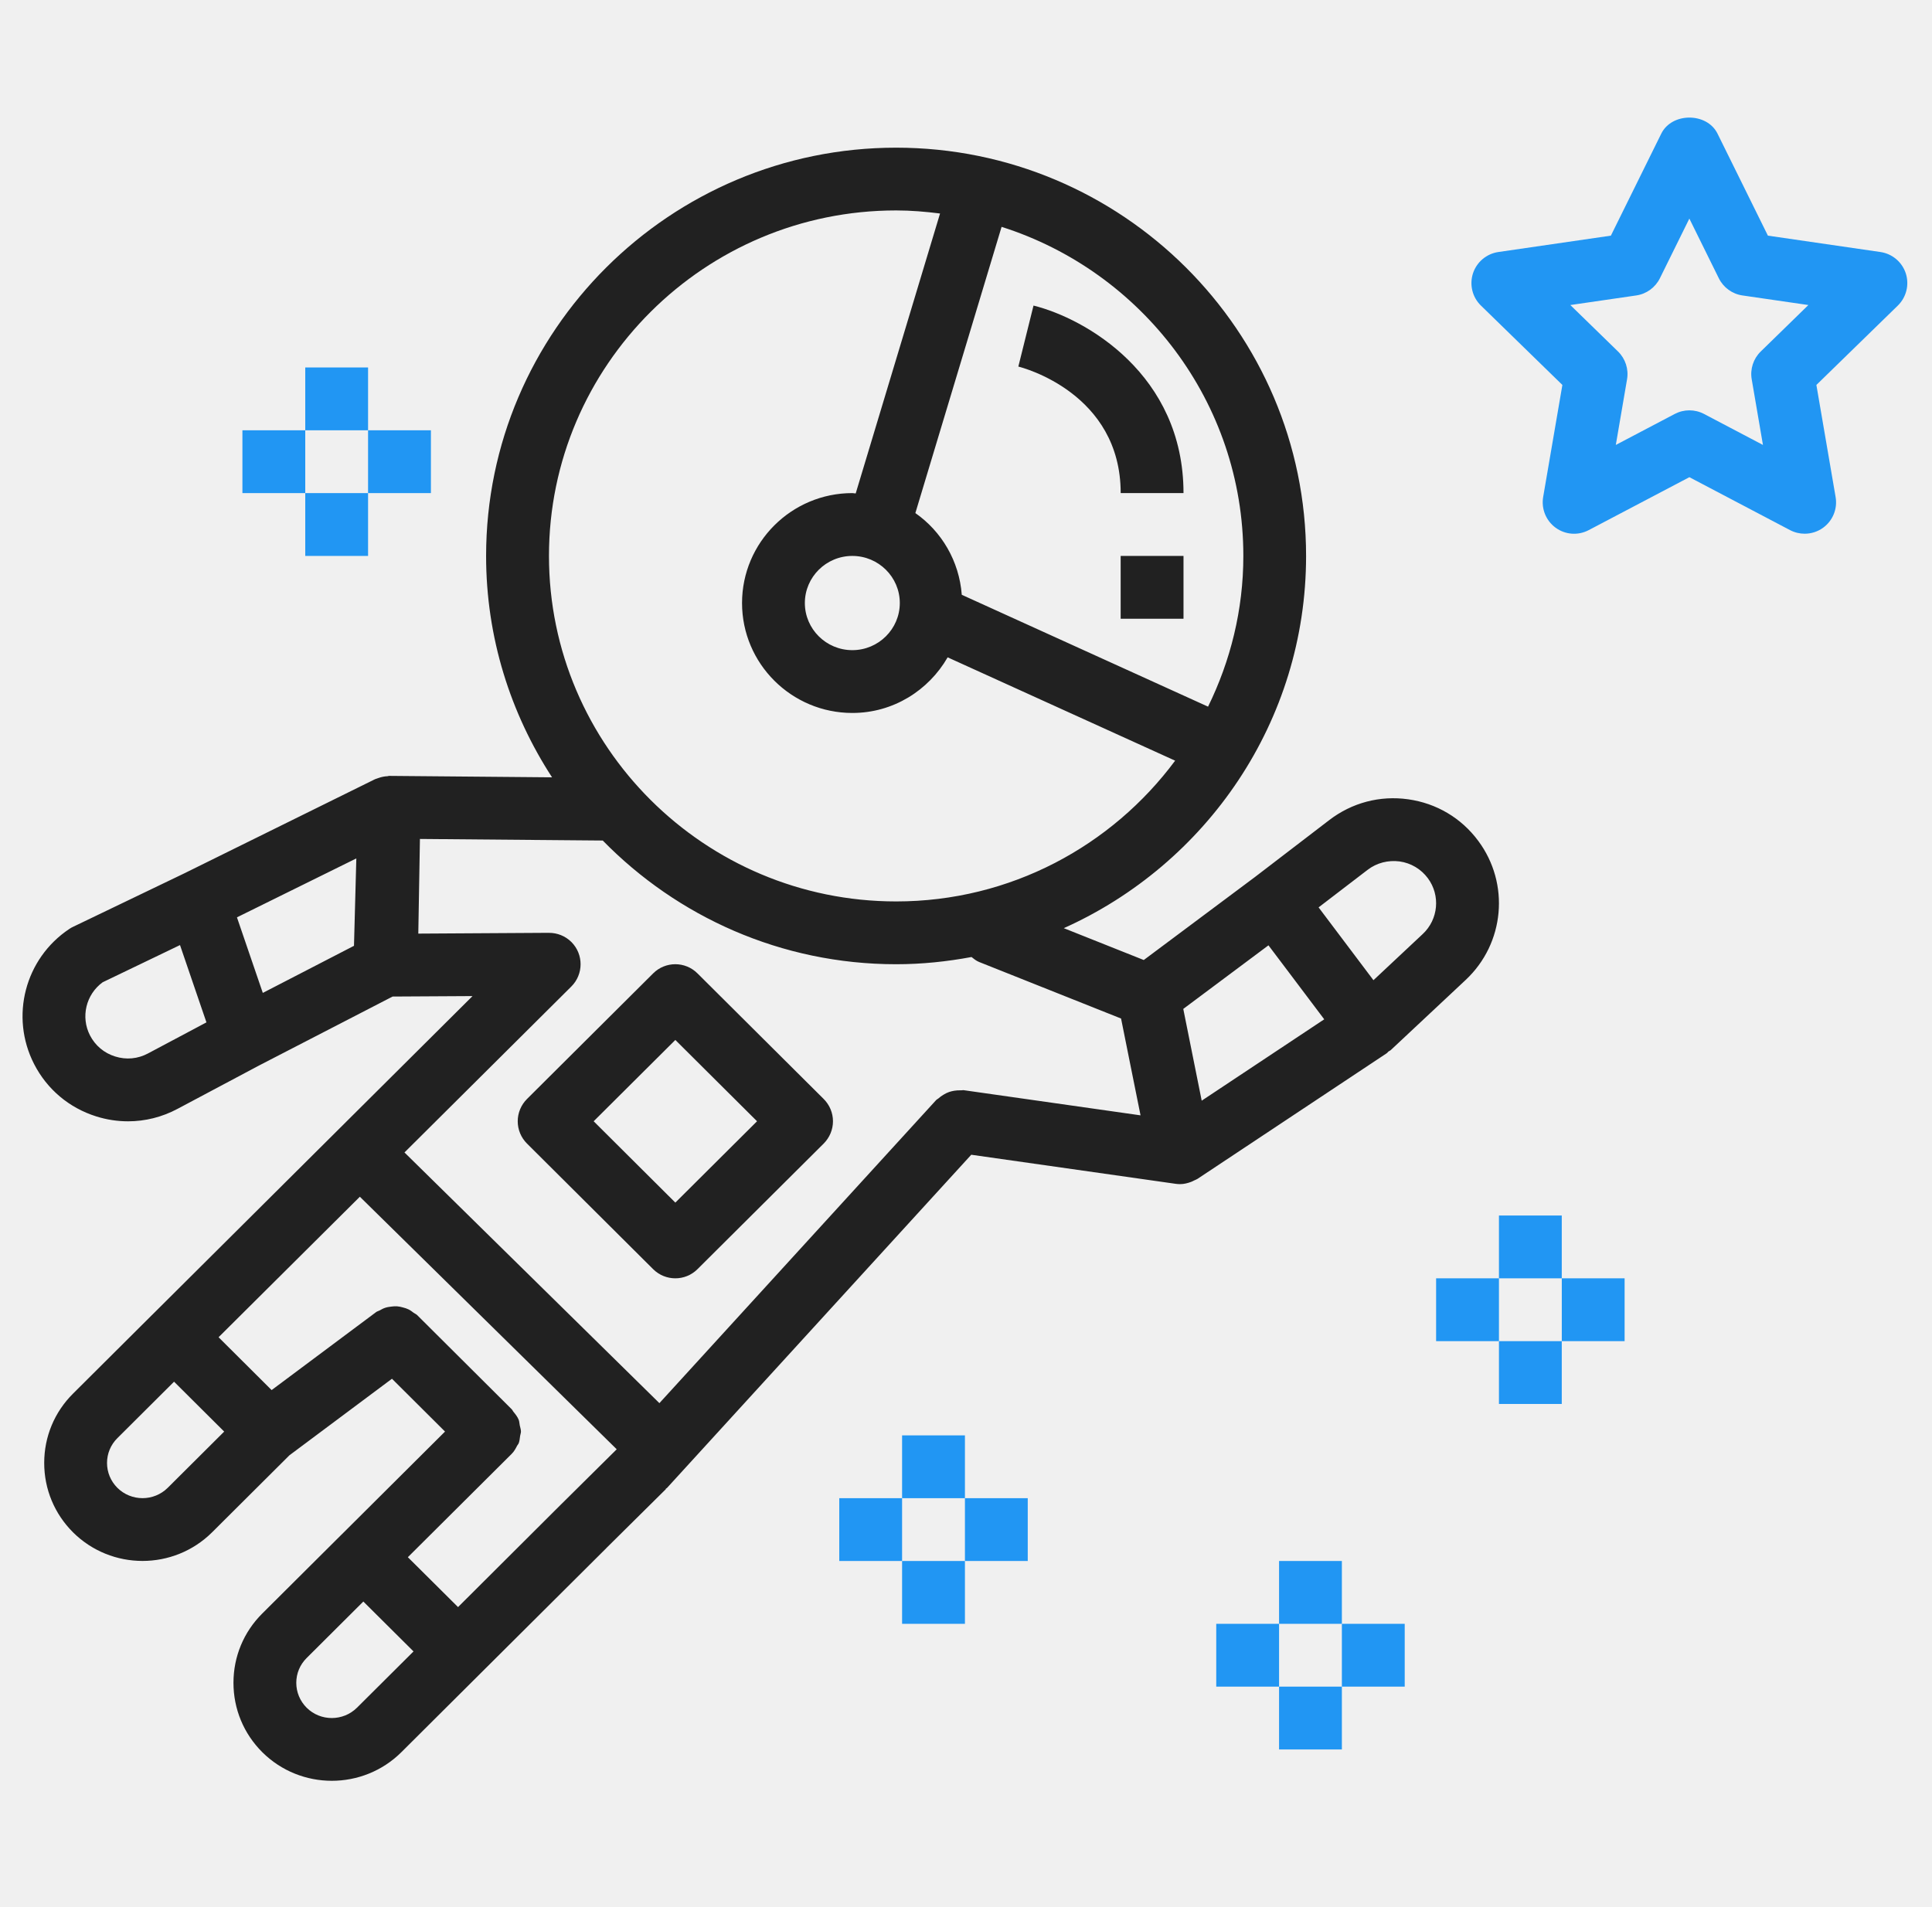
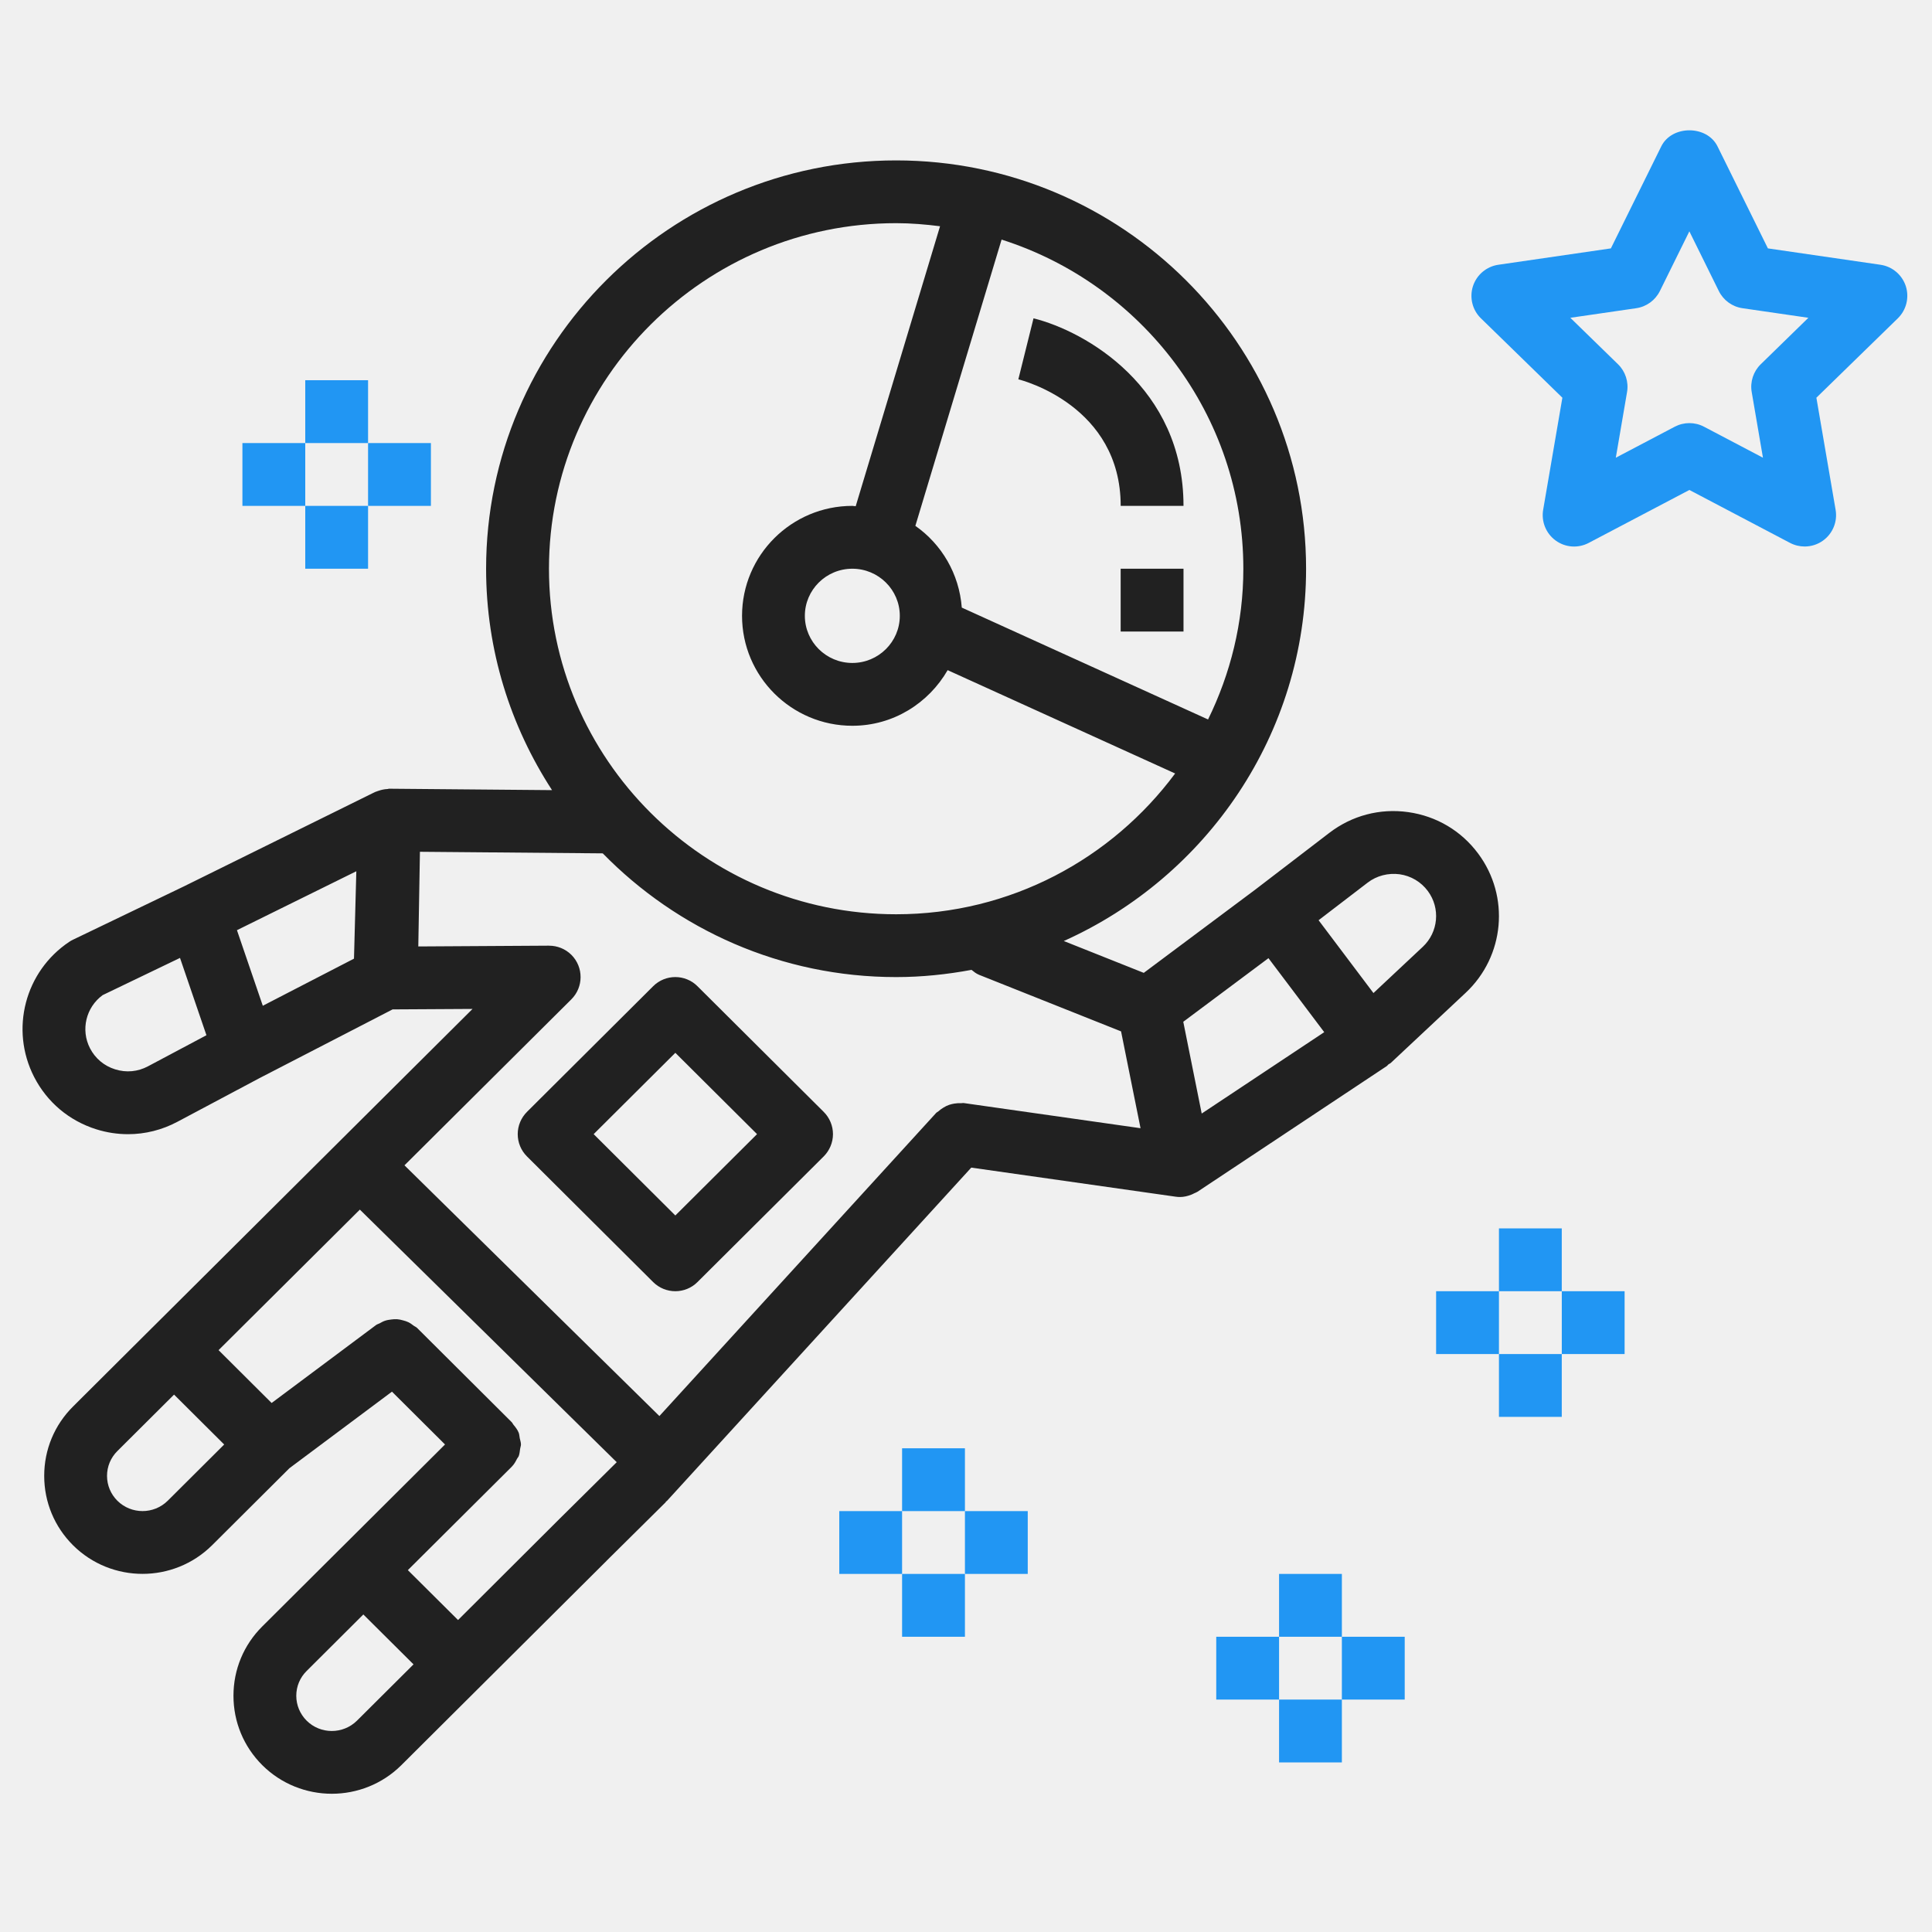
- <svg xmlns="http://www.w3.org/2000/svg" width="76" height="75" viewBox="0 0 76 75" fill="none">
+ <svg xmlns="http://www.w3.org/2000/svg" width="70" height="70" viewBox="0 0 76 75" fill="none">
  <g clip-path="url(#clip0)">
    <path d="M74.969 10.755C74.823 10.309 74.437 9.983 73.972 9.915L69.545 9.271L67.564 5.26C67.149 4.415 65.764 4.415 65.349 5.26L63.368 9.271L58.941 9.915C58.476 9.983 58.09 10.308 57.943 10.755C57.799 11.203 57.918 11.694 58.256 12.022L61.46 15.145L60.704 19.554C60.625 20.017 60.815 20.485 61.194 20.762C61.579 21.042 62.08 21.076 62.497 20.856L66.456 18.774L70.415 20.856C70.596 20.951 70.795 20.998 70.991 20.998C71.247 20.998 71.503 20.919 71.718 20.762C72.098 20.485 72.289 20.017 72.208 19.553L71.452 15.145L74.656 12.022C74.992 11.693 75.113 11.203 74.969 10.755ZM69.262 13.83C68.972 14.113 68.838 14.523 68.908 14.923L69.35 17.505L67.032 16.286C66.852 16.191 66.654 16.144 66.456 16.144C66.258 16.144 66.062 16.191 65.88 16.286L63.562 17.505L64.004 14.923C64.073 14.523 63.94 14.114 63.65 13.83L61.773 12.001L64.365 11.624C64.768 11.566 65.115 11.312 65.296 10.948L66.455 8.6L67.614 10.948C67.794 11.312 68.141 11.566 68.544 11.624L71.137 12.001L69.262 13.83Z" fill="#2196F3" />
    <path d="M61.436 47.822H58.965V50.293H61.436V47.822Z" fill="#2196F3" />
    <path d="M61.436 52.765H58.965V55.236H61.436V52.765Z" fill="#2196F3" />
    <path d="M63.908 50.293H61.437V52.765H63.908V50.293Z" fill="#2196F3" />
    <path d="M58.965 50.293H56.493V52.765H58.965V50.293Z" fill="#2196F3" />
    <path d="M52.786 61.414H50.315V63.886H52.786V61.414Z" fill="#2196F3" />
    <path d="M52.786 66.357H50.315V68.829H52.786V66.357Z" fill="#2196F3" />
    <path d="M55.258 63.886H52.786V66.357H55.258V63.886Z" fill="#2196F3" />
    <path d="M50.315 63.886H47.844V66.357H50.315V63.886Z" fill="#2196F3" />
    <path d="M37.958 56.472H35.486V58.943H37.958V56.472Z" fill="#2196F3" />
    <path d="M37.958 61.414H35.486V63.886H37.958V61.414Z" fill="#2196F3" />
    <path d="M40.429 58.943H37.958V61.414H40.429V58.943Z" fill="#2196F3" />
    <path d="M35.486 58.943H33.015V61.414H35.486V58.943Z" fill="#2196F3" />
    <path d="M14.479 14.457H12.008V16.929H14.479V14.457Z" fill="#2196F3" />
    <path d="M14.479 19.4H12.008V21.872H14.479V19.4Z" fill="#2196F3" />
    <path d="M16.951 16.929H14.479V19.4H16.951V16.929Z" fill="#2196F3" />
    <path d="M12.008 16.929H9.536V19.4H12.008V16.929Z" fill="#2196F3" />
    <path d="M58.149 33.08C57.483 32.181 56.505 31.603 55.396 31.447C54.281 31.289 53.181 31.582 52.292 32.263L49.391 34.486L49.39 34.487L44.993 37.77L41.847 36.517C47.457 34 51.378 28.389 51.378 21.874C51.378 13.017 44.143 5.81 35.25 5.81C26.357 5.81 19.122 13.017 19.122 21.874C19.122 25.084 20.082 28.07 21.716 30.582L15.313 30.526C15.309 30.526 15.306 30.526 15.302 30.526C15.282 30.526 15.266 30.536 15.248 30.538C15.125 30.543 15.005 30.567 14.888 30.609C14.858 30.62 14.827 30.627 14.799 30.64C14.784 30.646 14.769 30.648 14.755 30.655L7.264 34.353C7.262 34.353 7.261 34.353 7.261 34.355L2.874 36.464C2.826 36.485 2.777 36.514 2.729 36.546C0.98 37.71 0.384 39.996 1.342 41.864C1.852 42.858 2.721 43.589 3.789 43.924C4.2 44.053 4.62 44.116 5.038 44.116C5.709 44.116 6.374 43.951 6.983 43.626L10.198 41.916L15.444 39.207L18.588 39.189L5.98 51.736C5.979 51.738 5.977 51.738 5.976 51.739L2.874 54.828C2.141 55.557 1.739 56.525 1.739 57.557C1.739 58.587 2.141 59.557 2.874 60.288C3.627 61.036 4.617 61.412 5.606 61.412C6.597 61.412 7.586 61.036 8.341 60.288L11.386 57.255L15.419 54.244L17.506 56.322L13.425 60.386C13.424 60.388 13.422 60.388 13.421 60.389L10.319 63.478C9.586 64.207 9.184 65.175 9.184 66.207C9.184 67.237 9.586 68.207 10.319 68.938C11.072 69.686 12.063 70.062 13.053 70.062C14.042 70.062 15.034 69.686 15.787 68.938L18.89 65.848L23.854 60.906C23.855 60.904 23.855 60.903 23.856 60.902L26.196 58.585L26.187 58.576C26.202 58.561 26.223 58.556 26.238 58.54L38.207 45.431L46.249 46.575C46.307 46.584 46.365 46.587 46.423 46.587C46.572 46.587 46.717 46.551 46.857 46.498C46.898 46.483 46.933 46.464 46.972 46.444C47.016 46.422 47.063 46.409 47.105 46.381L54.55 41.438C54.578 41.42 54.592 41.39 54.618 41.37C54.648 41.347 54.685 41.337 54.712 41.311L57.658 38.552C59.191 37.115 59.402 34.763 58.149 33.08ZM5.823 41.445C5.421 41.66 4.965 41.703 4.529 41.565C4.096 41.431 3.746 41.135 3.54 40.736C3.167 40.009 3.383 39.125 4.037 38.646L7.081 37.182L7.813 39.324L8.121 40.223L5.823 41.445ZM13.925 37.211L10.338 39.064L9.746 37.334L9.321 36.091L14.017 33.773L13.925 37.211ZM48.91 21.872C48.91 24 48.402 26.006 47.522 27.802L37.834 23.401C37.732 22.073 37.043 20.91 36.008 20.186L39.4 8.925C44.908 10.677 48.91 15.817 48.91 21.872ZM21.595 21.872C21.595 14.377 27.722 8.279 35.252 8.279C35.838 8.279 36.411 8.328 36.979 8.4L33.661 19.414C33.616 19.413 33.574 19.4 33.529 19.4C31.136 19.4 29.19 21.34 29.19 23.725C29.19 26.11 31.136 28.05 33.529 28.05C35.138 28.05 36.528 27.162 37.278 25.862L46.227 29.927C43.737 33.279 39.752 35.465 35.252 35.465C27.722 35.465 21.595 29.366 21.595 21.872ZM35.396 23.725C35.396 24.747 34.558 25.579 33.529 25.579C32.499 25.579 31.661 24.747 31.661 23.725C31.661 22.703 32.499 21.872 33.529 21.872C34.558 21.872 35.396 22.703 35.396 23.725ZM6.598 58.535C6.05 59.078 5.164 59.077 4.618 58.536C4.355 58.273 4.21 57.926 4.21 57.557C4.21 57.188 4.355 56.841 4.618 56.58L6.847 54.36L8.819 56.323L6.598 58.535ZM14.044 67.185C13.496 67.728 12.609 67.729 12.063 67.187C11.8 66.923 11.655 66.576 11.655 66.207C11.655 65.838 11.8 65.491 12.063 65.231L14.293 63.009L15.226 63.937L16.267 64.972L14.044 67.185ZM22.111 59.148C22.109 59.149 22.108 59.149 22.107 59.151L18.018 63.228L17.085 62.3L16.044 61.265L20.13 57.198C20.13 57.198 20.13 57.198 20.13 57.197C20.131 57.196 20.132 57.196 20.133 57.194C20.226 57.102 20.284 56.991 20.341 56.881C20.357 56.849 20.388 56.821 20.402 56.788C20.44 56.693 20.446 56.59 20.461 56.49C20.468 56.433 20.493 56.38 20.493 56.322C20.493 56.239 20.463 56.159 20.446 56.077C20.431 56.003 20.431 55.928 20.403 55.856C20.356 55.74 20.276 55.638 20.192 55.537C20.168 55.51 20.16 55.475 20.134 55.45C20.134 55.45 20.134 55.45 20.132 55.45C20.131 55.448 20.131 55.446 20.13 55.445L16.407 51.737C16.367 51.698 16.316 51.682 16.272 51.649C16.206 51.598 16.143 51.551 16.07 51.515C16 51.48 15.928 51.459 15.854 51.44C15.775 51.417 15.699 51.4 15.616 51.394C15.54 51.389 15.47 51.396 15.395 51.405C15.312 51.415 15.234 51.426 15.154 51.452C15.076 51.477 15.007 51.515 14.935 51.556C14.889 51.582 14.837 51.59 14.794 51.623L10.685 54.69L8.598 52.611L14.156 47.083L24.26 57.019L22.111 59.148ZM37.909 42.891C37.873 42.886 37.84 42.9 37.804 42.897C37.714 42.892 37.628 42.899 37.537 42.913C37.467 42.926 37.4 42.939 37.334 42.963C37.254 42.99 37.183 43.027 37.11 43.072C37.041 43.114 36.978 43.158 36.917 43.214C36.887 43.239 36.852 43.252 36.824 43.282L25.939 55.204L15.911 45.341L22.475 38.812C22.958 38.33 22.961 37.548 22.479 37.063C22.235 36.82 21.915 36.7 21.595 36.701V36.7L16.455 36.731L16.519 33.007L23.711 33.069C26.642 36.066 30.73 37.936 35.252 37.936C36.266 37.936 37.254 37.831 38.217 37.652C38.309 37.726 38.401 37.801 38.517 37.848L44.1 40.072L44.453 41.83L44.866 43.881L37.909 42.891ZM47.272 43.304L46.547 39.694L49.898 37.192L50.776 38.356L52.092 40.103L47.272 43.304ZM55.969 36.745L54.028 38.564L51.87 35.699L53.797 34.223C54.156 33.946 54.61 33.833 55.055 33.891C55.502 33.954 55.897 34.188 56.167 34.55C56.669 35.226 56.583 36.169 55.969 36.745Z" fill="#212121" />
    <path d="M32.402 43.238L27.437 38.296C26.956 37.815 26.175 37.815 25.693 38.296L20.73 43.238C20.497 43.472 20.366 43.786 20.366 44.114C20.366 44.443 20.496 44.758 20.73 44.991L25.693 49.933C25.934 50.173 26.251 50.293 26.566 50.293C26.881 50.293 27.197 50.173 27.437 49.933L32.402 44.991C32.634 44.758 32.767 44.443 32.767 44.114C32.767 43.786 32.636 43.471 32.402 43.238ZM26.566 47.314L23.353 44.114L26.566 40.915L29.78 44.114L26.566 47.314Z" fill="#212121" />
    <path d="M40.656 12.022L40.059 14.422C40.223 14.462 44.085 15.468 44.085 19.4H46.556C46.556 14.727 42.697 12.53 40.656 12.022Z" fill="#212121" />
    <path d="M46.556 21.872H44.084V24.343H46.556V21.872Z" fill="#212121" />
  </g>
  <defs>
    <clipPath id="clip0">
      <rect width="74.142" height="74.142" fill="white" transform="translate(0.886719 0.273239)" />
    </clipPath>
  </defs>
</svg>
